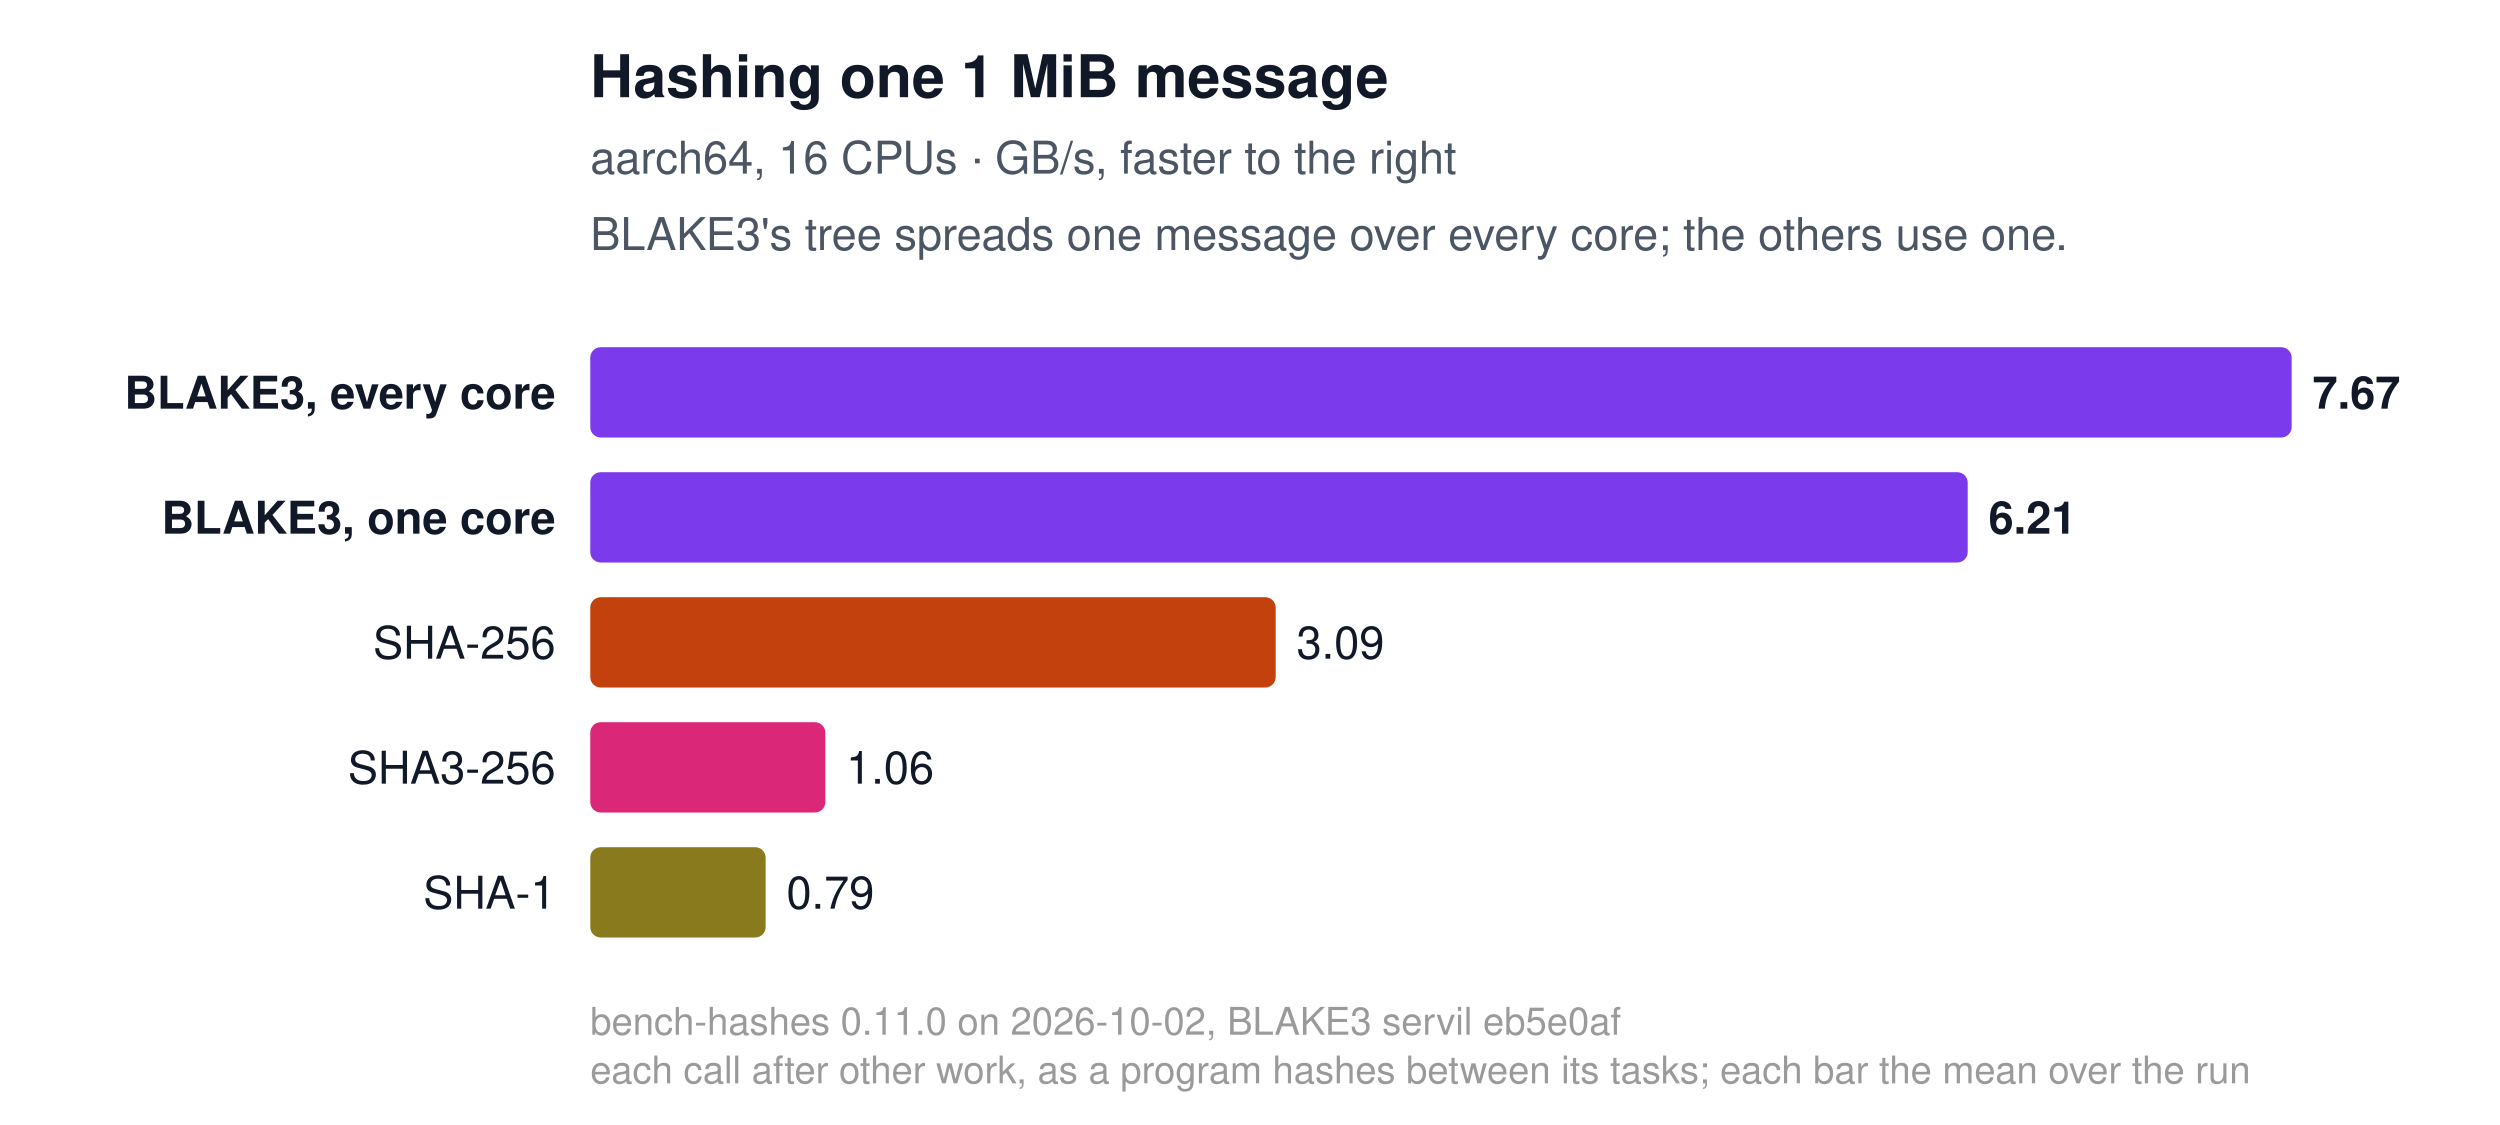
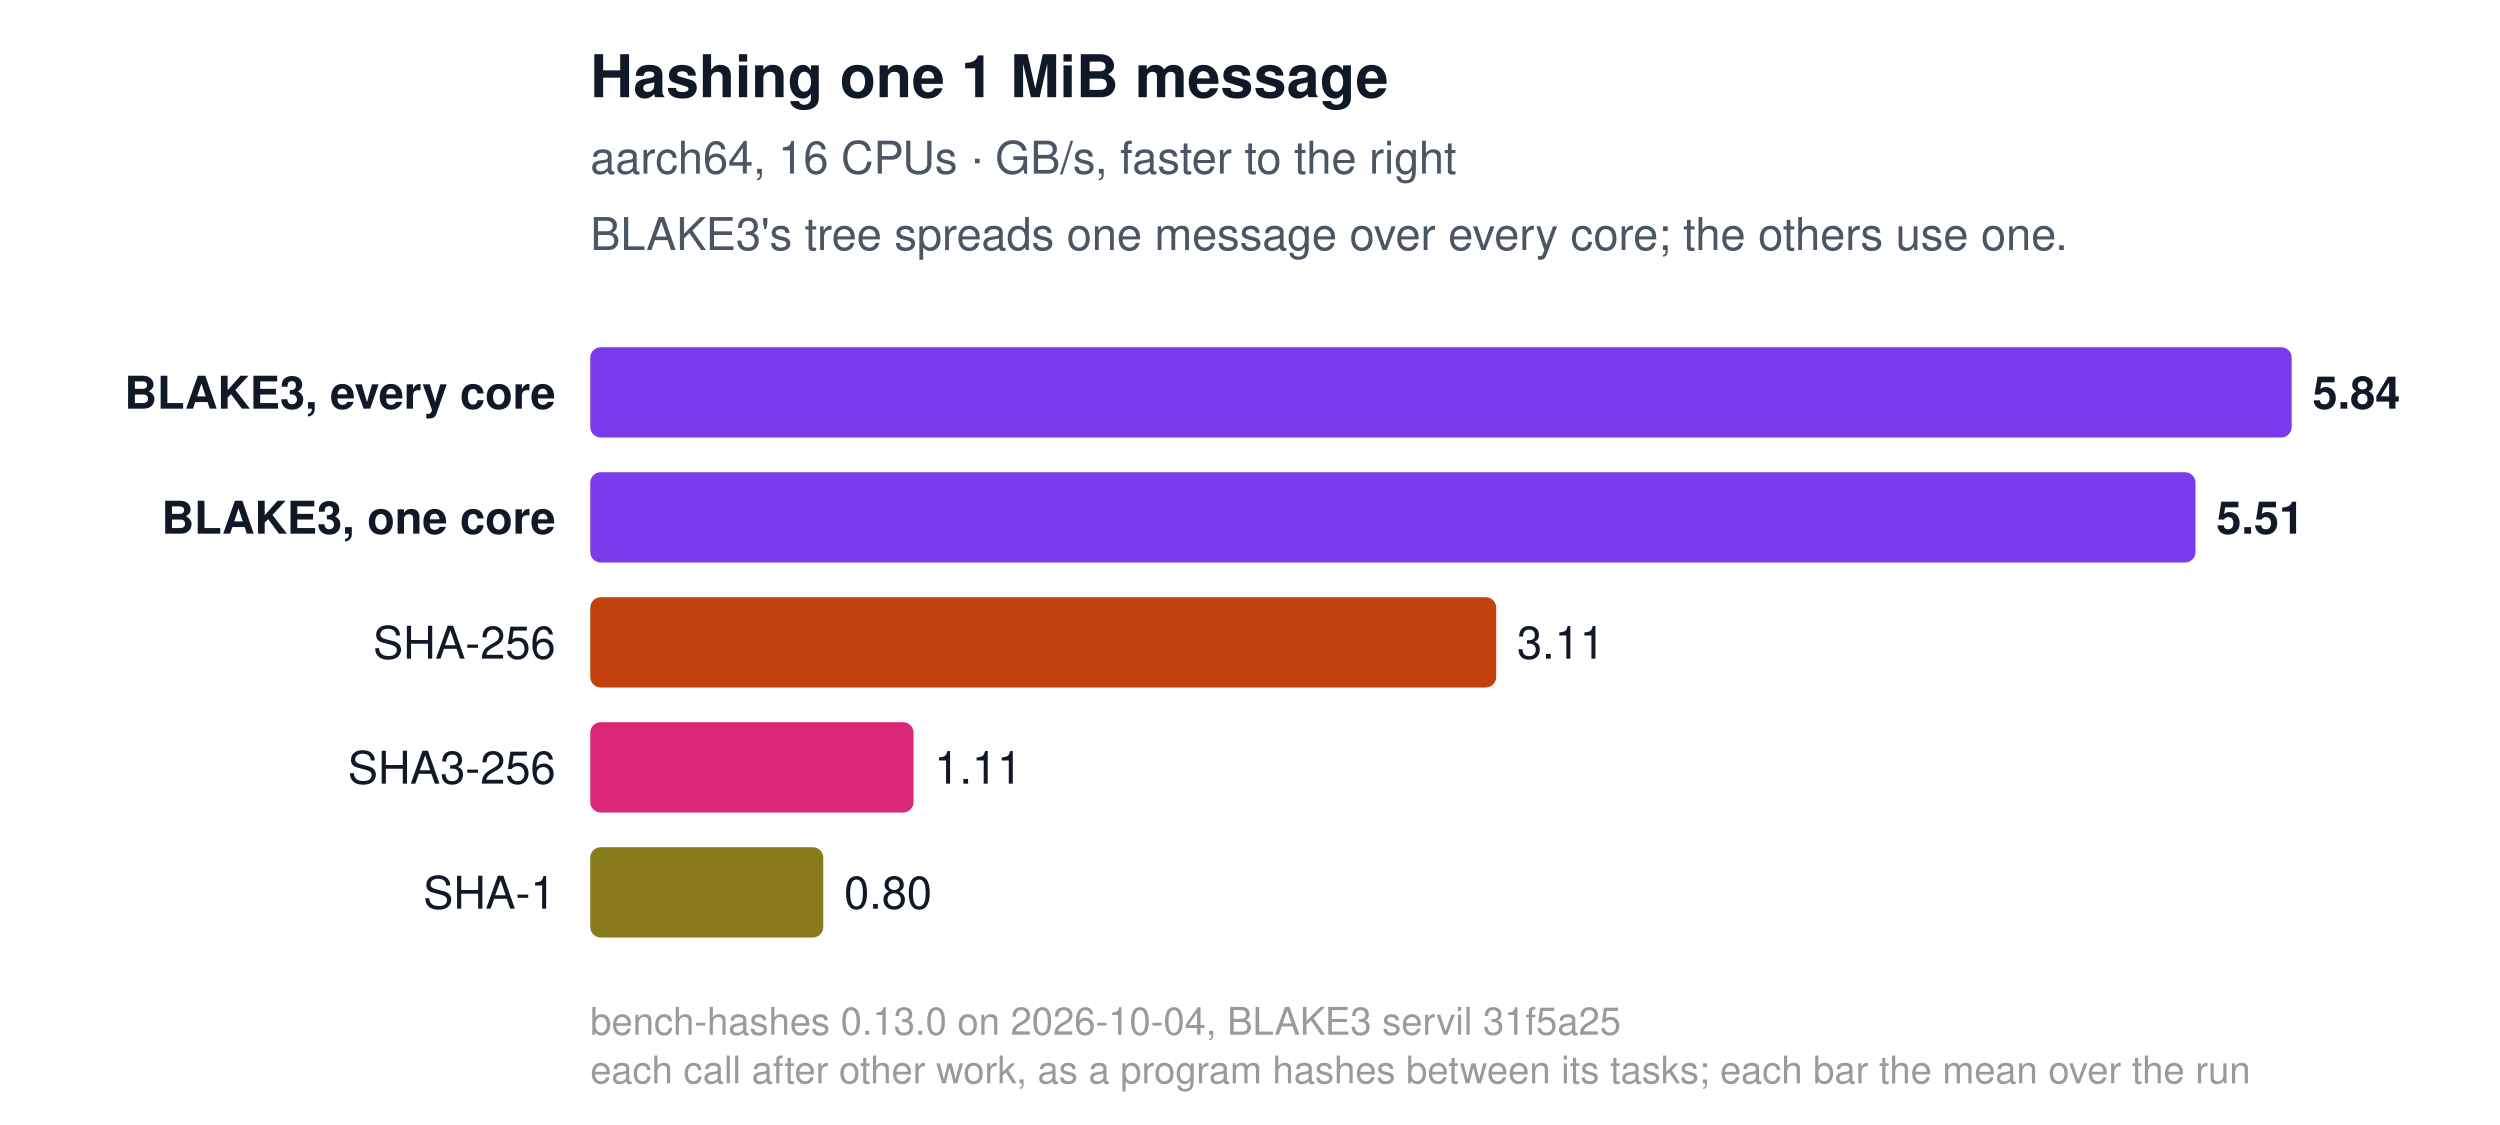
<svg xmlns="http://www.w3.org/2000/svg" width="720" height="324" viewBox="0 0 720 324" font-family="-apple-system, BlinkMacSystemFont, 'Segoe UI', Helvetica, Arial, sans-serif">
  <rect width="720" height="324" fill="#ffffff" />
  <text x="170" y="28" font-size="17" font-weight="600" fill="#111827">Hashing one 1 MiB message</text>
  <text x="170" y="50" font-size="13" fill="#4b5563">aarch64, 16 CPUs · GB/s, faster to the right</text>
  <text x="170" y="72" font-size="13" fill="#4b5563">BLAKE3's tree spreads one message over every core; the others use one.</text>
  <text x="160" y="117.7" font-size="13" fill="#111827" text-anchor="end" font-weight="600">BLAKE3, every core</text>
  <rect x="170" y="100" width="490.0" height="26" rx="3" fill="#7c3aed" />
-   <text x="666.0" y="117.7" font-size="13" fill="#111827" font-weight="600">7.67</text>
+   <text x="666.0" y="117.7" font-size="13" fill="#111827" font-weight="600">5.84</text>
  <text x="160" y="153.7" font-size="13" fill="#111827" text-anchor="end" font-weight="600">BLAKE3, one core</text>
-   <rect x="170" y="136" width="396.7" height="26" rx="3" fill="#7c3aed" />
-   <text x="572.7" y="153.7" font-size="13" fill="#111827" font-weight="600">6.21</text>
+   <rect x="170" y="136" width="462.3" height="26" rx="3" fill="#7c3aed" />
+   <text x="638.3" y="153.7" font-size="13" fill="#111827" font-weight="600">5.51</text>
  <text x="160" y="189.7" font-size="13" fill="#111827" text-anchor="end">SHA-256</text>
-   <rect x="170" y="172" width="197.4" height="26" rx="3" fill="#c2410c" />
-   <text x="373.4" y="189.7" font-size="13" fill="#111827">3.09</text>
+   <rect x="170" y="172" width="260.9" height="26" rx="3" fill="#c2410c" />
+   <text x="436.9" y="189.7" font-size="13" fill="#111827">3.11</text>
  <text x="160" y="225.7" font-size="13" fill="#111827" text-anchor="end">SHA3-256</text>
-   <rect x="170" y="208" width="67.7" height="26" rx="3" fill="#db2777" />
-   <text x="243.7" y="225.7" font-size="13" fill="#111827">1.06</text>
+   <rect x="170" y="208" width="93.1" height="26" rx="3" fill="#db2777" />
+   <text x="269.1" y="225.7" font-size="13" fill="#111827">1.11</text>
  <text x="160" y="261.7" font-size="13" fill="#111827" text-anchor="end">SHA-1</text>
-   <rect x="170" y="244" width="50.5" height="26" rx="3" fill="#8a7a1e" />
-   <text x="226.5" y="261.7" font-size="13" fill="#111827">0.79</text>
-   <text x="170" y="298.0" font-size="11" fill="#9a9a9a">bench-hashes 0.11.0 on 2026-10-02, BLAKE3 servil eb5e0af</text>
+   <rect x="170" y="244" width="67.1" height="26" rx="3" fill="#8a7a1e" />
+   <text x="243.1" y="261.7" font-size="13" fill="#111827">0.80</text>
+   <text x="170" y="298.0" font-size="11" fill="#9a9a9a">bench-hashes 0.13.0 on 2026-10-04, BLAKE3 servil 31f5a25</text>
  <text x="170" y="312.0" font-size="11" fill="#9a9a9a">each call after other work, as a program hashes between its tasks; each bar the mean over the run</text>
</svg>
